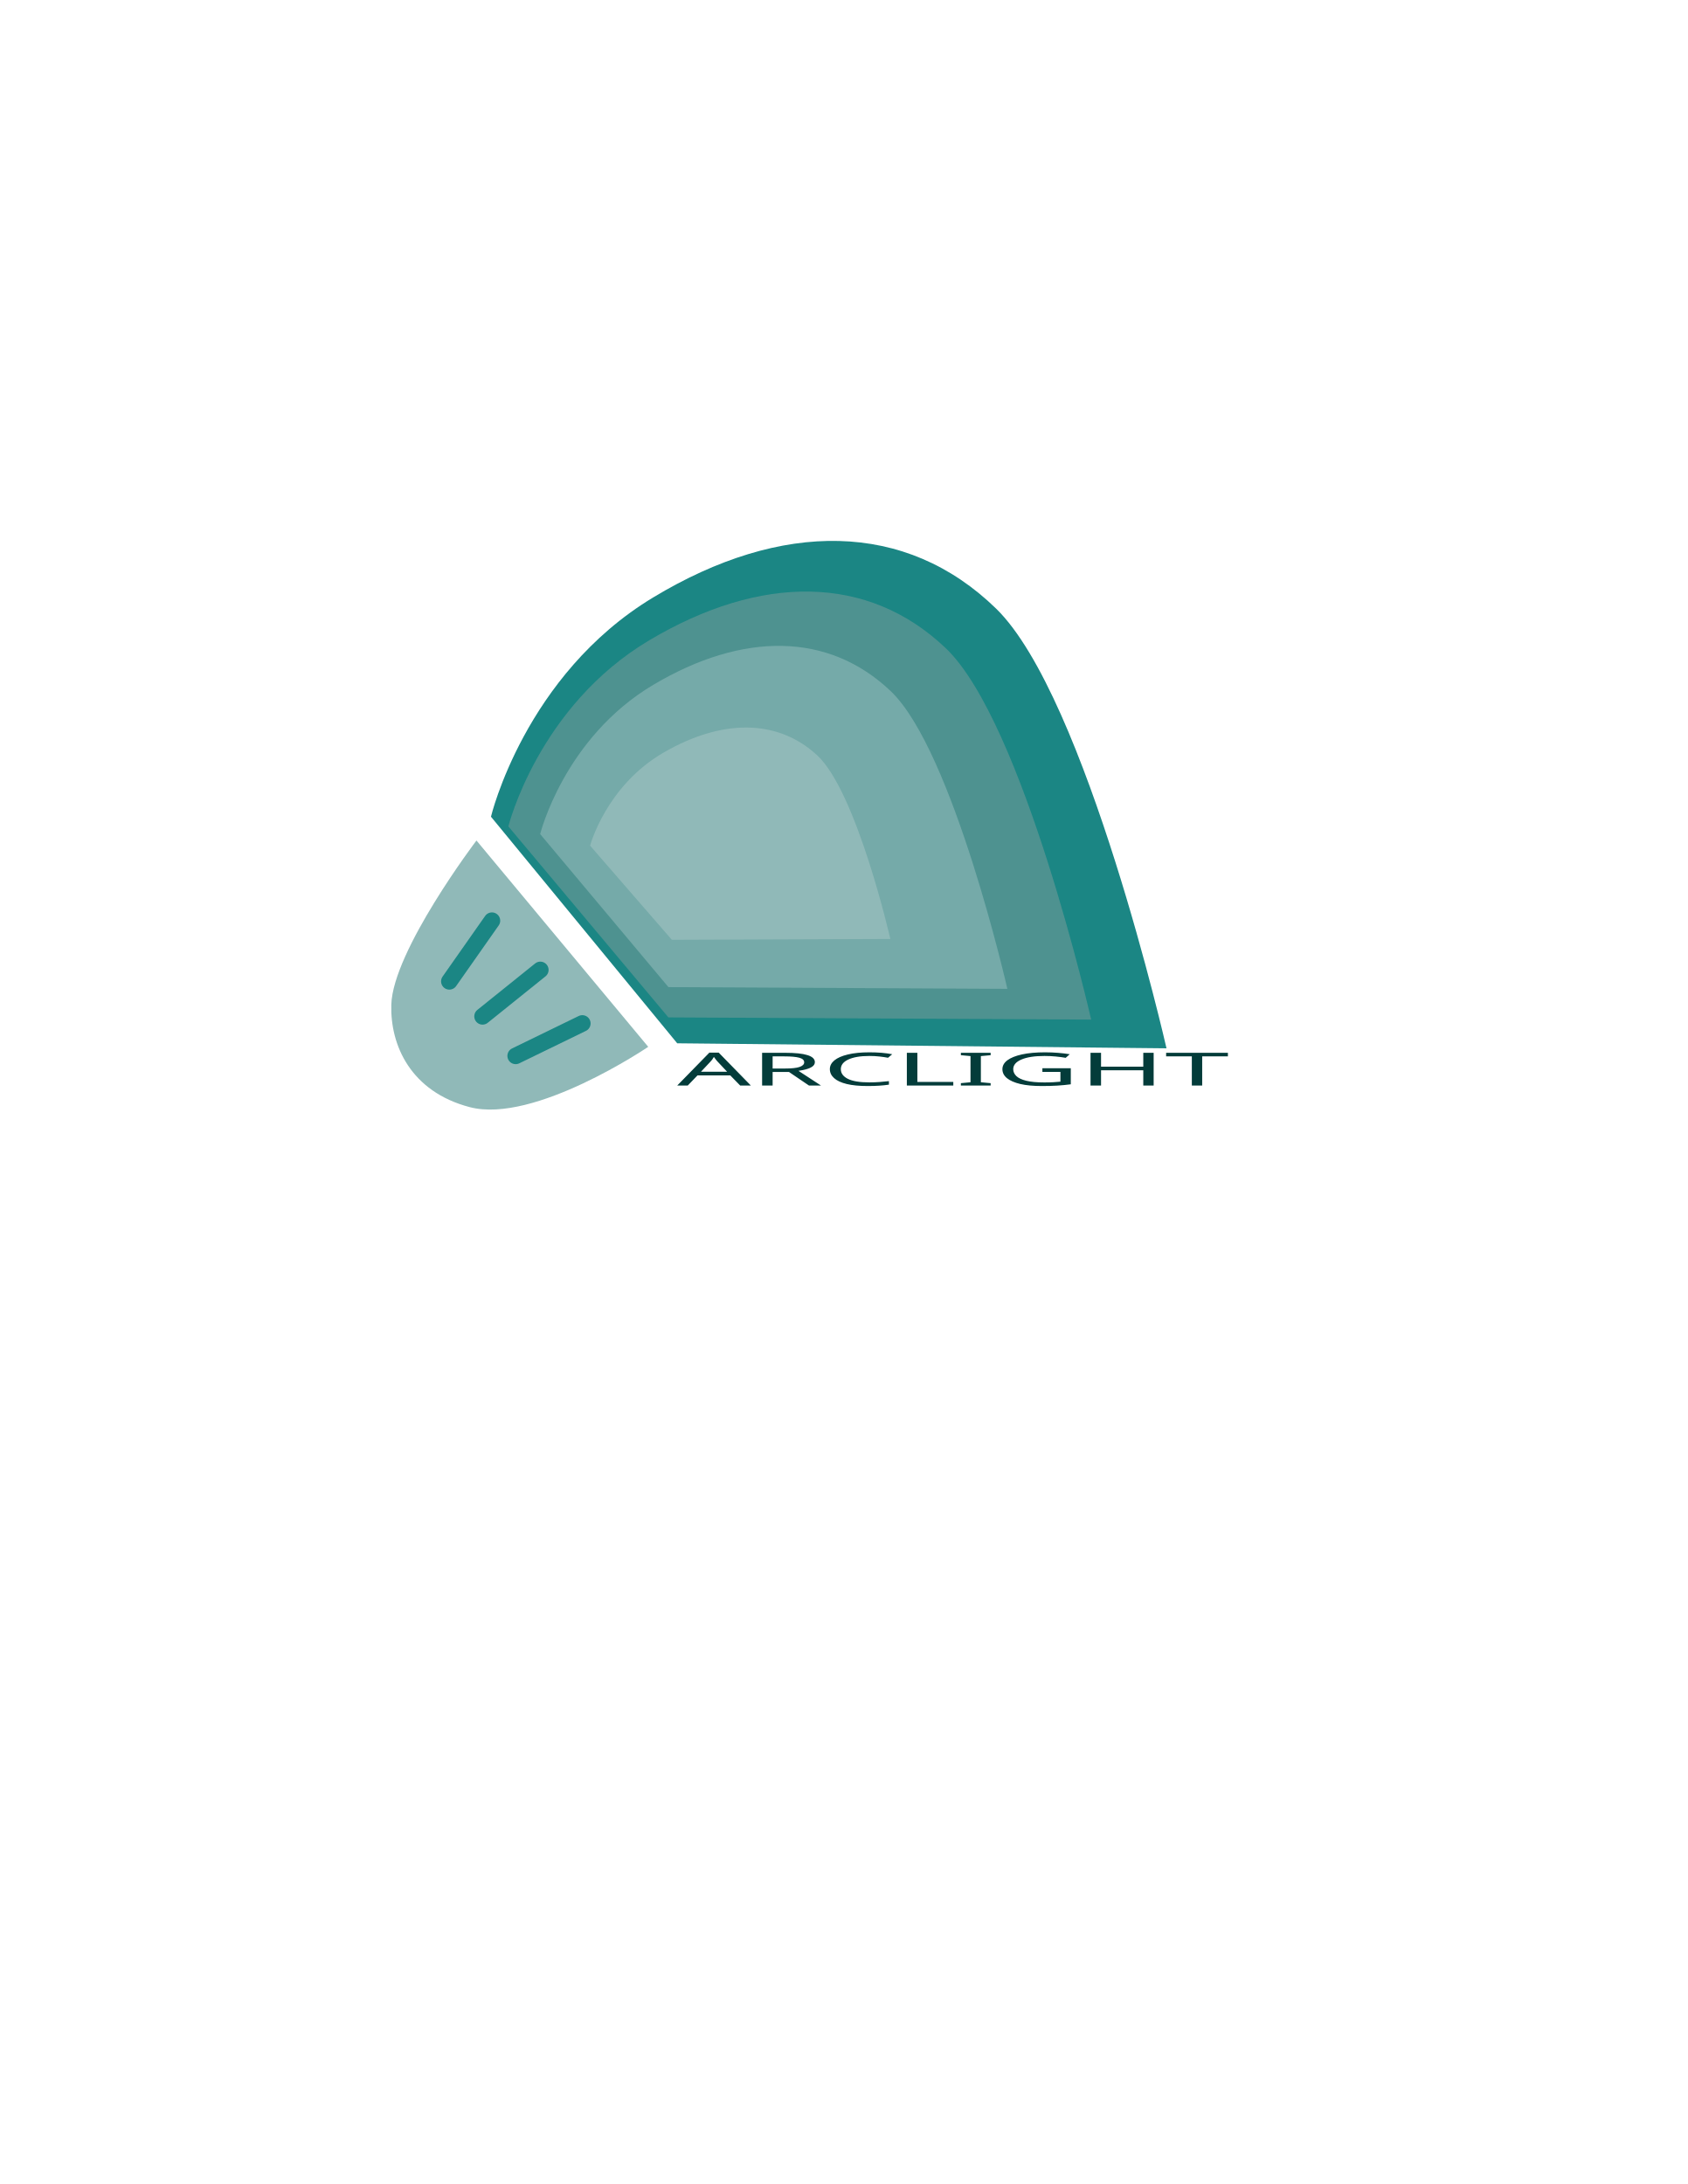
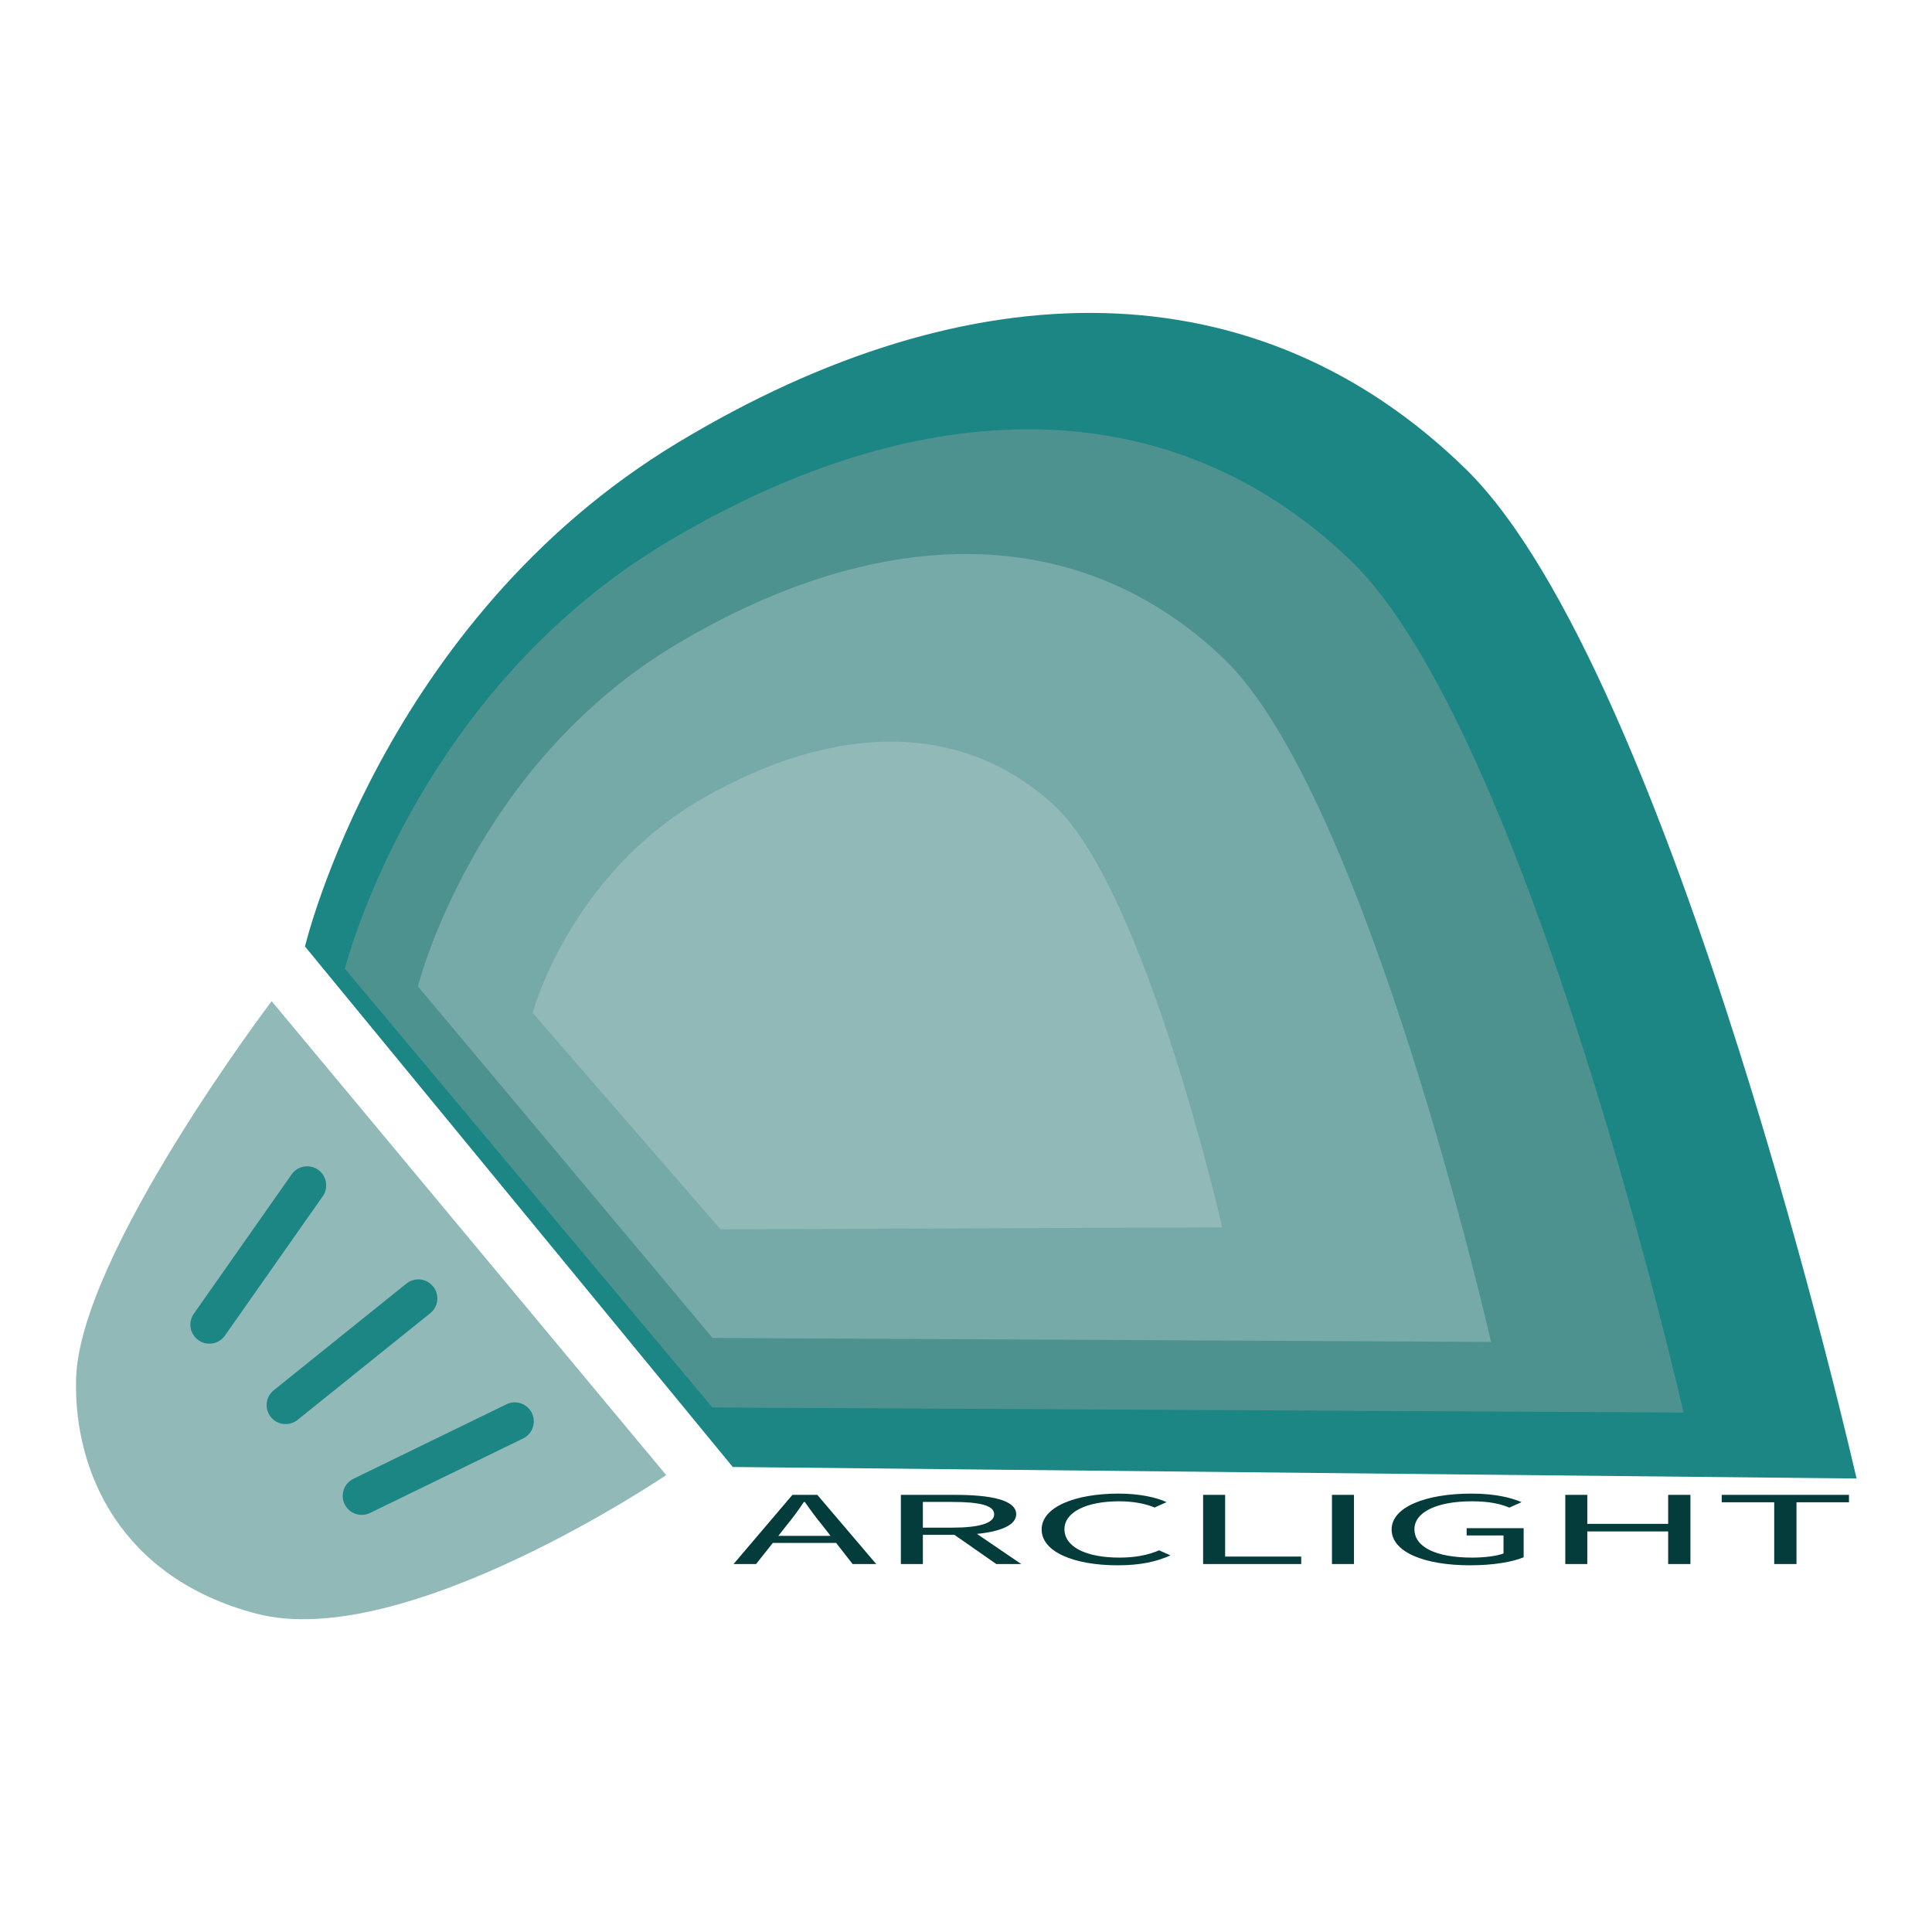
- <svg xmlns="http://www.w3.org/2000/svg" viewBox="0 0 612 792">
+ <svg xmlns="http://www.w3.org/2000/svg" viewBox="129.875 146.75 305 305" width="256" height="256">
  <defs>
    <style>
      .cls-1{fill:#1b8684}
      .cls-2{fill:#4e9290}
      .cls-3{fill:#75aaa9}
      .cls-4{fill:#90b9b8}
      .cls-5{fill:none;stroke:#1b8684;stroke-width:6;stroke-linecap:round;stroke-linejoin:bevel}
-       .cls-6{font-family:'Source Sans 3', sans-serif;font-size:12;fill:#033c3a}
+       .cls-6{fill:#033c3a}
    </style>
  </defs>
  <g id="Layer_1" data-name="Layer 1">
    <path d="M245.555 378.339 L178.022 296.17 C178.022 296.17 190.239 244.787 236.812 216.67 C283.385 188.552 328.466 188.779 361.226 220.752 C393.985 252.726 422.965 380.158 422.965 380.158 Z" class="cls-1" />
    <path d="M242.348 368.947 L184.331 299.69 C184.331 299.69 195.103 256.152 235.468 232.162 C275.832 208.171 314.789 208.174 342.965 235.097 C371.141 262.019 395.652 369.745 395.652 369.745 Z" class="cls-2" />
    <path d="M242.365 357.968 L195.86 302.471 C195.86 302.471 204.499 267.582 236.859 248.354 C269.22 229.126 300.45 229.125 323.036 250.698 C345.621 272.271 365.263 358.597 365.263 358.597 Z" class="cls-3" />
    <path d="M243.621 340.82 L213.962 306.662 C213.962 306.662 219.729 284.972 240.696 272.861 C261.663 260.751 281.792 260.573 296.227 273.825 C310.662 287.078 322.831 340.511 322.831 340.511 Z" class="cls-4" />
    <path d="M427.407 355.642" class="cls-1" />
    <g>
    </g>
    <path d="M236.066 380.842 L235.046 379.616 C235.046 379.616 193.77 407.628 170.347 401.494 C148.901 395.878 141.472 379.051 141.886 364.362 C142.438 344.774 172.762 304.8 172.762 304.8 Z" class="cls-4" />
    <path d="M162.93 355.873 L178.371 333.873" class="cls-5" />
    <path d="M174.967 368.567 L195.914 351.725" class="cls-5" />
    <path d="M186.978 382.901 L211.145 371.138" class="cls-5" />
-     <text transform="matrix(3.488 0 0 1.387 245.555 393.66)" x="0" y="0" xml:space="preserve" class="cls-6">
-       <tspan x="0" y="0">ARCLIGHT</tspan>
-     </text>
+     <path transform="matrix(3.488 0 0 1.387 245.555 393.66)" class="cls-6" d="M2.436 -4.404C2.724 -5.28 2.976 -6.144 3.216 -7.056H3.264C3.516 -6.144 3.768 -5.28 4.056 -4.404L4.428 -3.204H2.064ZM0.036 0H1.056L1.812 -2.4H4.68L5.424 0H6.492L3.828 -7.872H2.7ZM7.608 0H8.604V-3.324H10.032L11.928 0H13.056L11.052 -3.432C12.132 -3.696 12.828 -4.44 12.828 -5.664C12.828 -7.296 11.676 -7.872 10.068 -7.872H7.608ZM8.604 -4.14V-7.068H9.924C11.148 -7.068 11.832 -6.696 11.832 -5.664C11.832 -4.644 11.148 -4.14 9.924 -4.14ZM17.424 0.144C18.444 0.144 19.176 -0.264 19.812 -0.984L19.296 -1.56C18.792 -1.02 18.228 -0.732 17.496 -0.732C15.972 -0.732 15.012 -1.98 15.012 -3.96C15.012 -5.916 16.008 -7.14 17.484 -7.14C18.132 -7.14 18.672 -6.876 19.092 -6.432L19.632 -7.044C19.176 -7.584 18.408 -8.016 17.472 -8.016C15.468 -8.016 13.98 -6.468 13.98 -3.936C13.98 -1.368 15.456 0.144 17.424 0.144ZM21.288 0H25.728V-0.852H22.284V-7.872H21.288ZM27.12 0H28.116V-7.872H27.12ZM33.372 0.144C34.428 0.144 35.292 -0.24 35.796 -0.768V-4.08H33.216V-3.252H34.884V-1.2C34.572 -0.912 34.032 -0.732 33.468 -0.732C31.788 -0.732 30.852 -1.98 30.852 -3.96C30.852 -5.916 31.872 -7.14 33.456 -7.14C34.248 -7.14 34.752 -6.84 35.148 -6.42L35.7 -7.044C35.244 -7.536 34.524 -8.016 33.432 -8.016C31.344 -8.016 29.82 -6.468 29.82 -3.936C29.82 -1.368 31.296 0.144 33.372 0.144ZM37.68 0H38.676V-3.708H42.336V0H43.344V-7.872H42.336V-4.572H38.676V-7.872H37.68ZM47.136 0H48.144V-7.032H50.52V-7.872H44.76V-7.032H47.136Z" />
  </g>
</svg>
